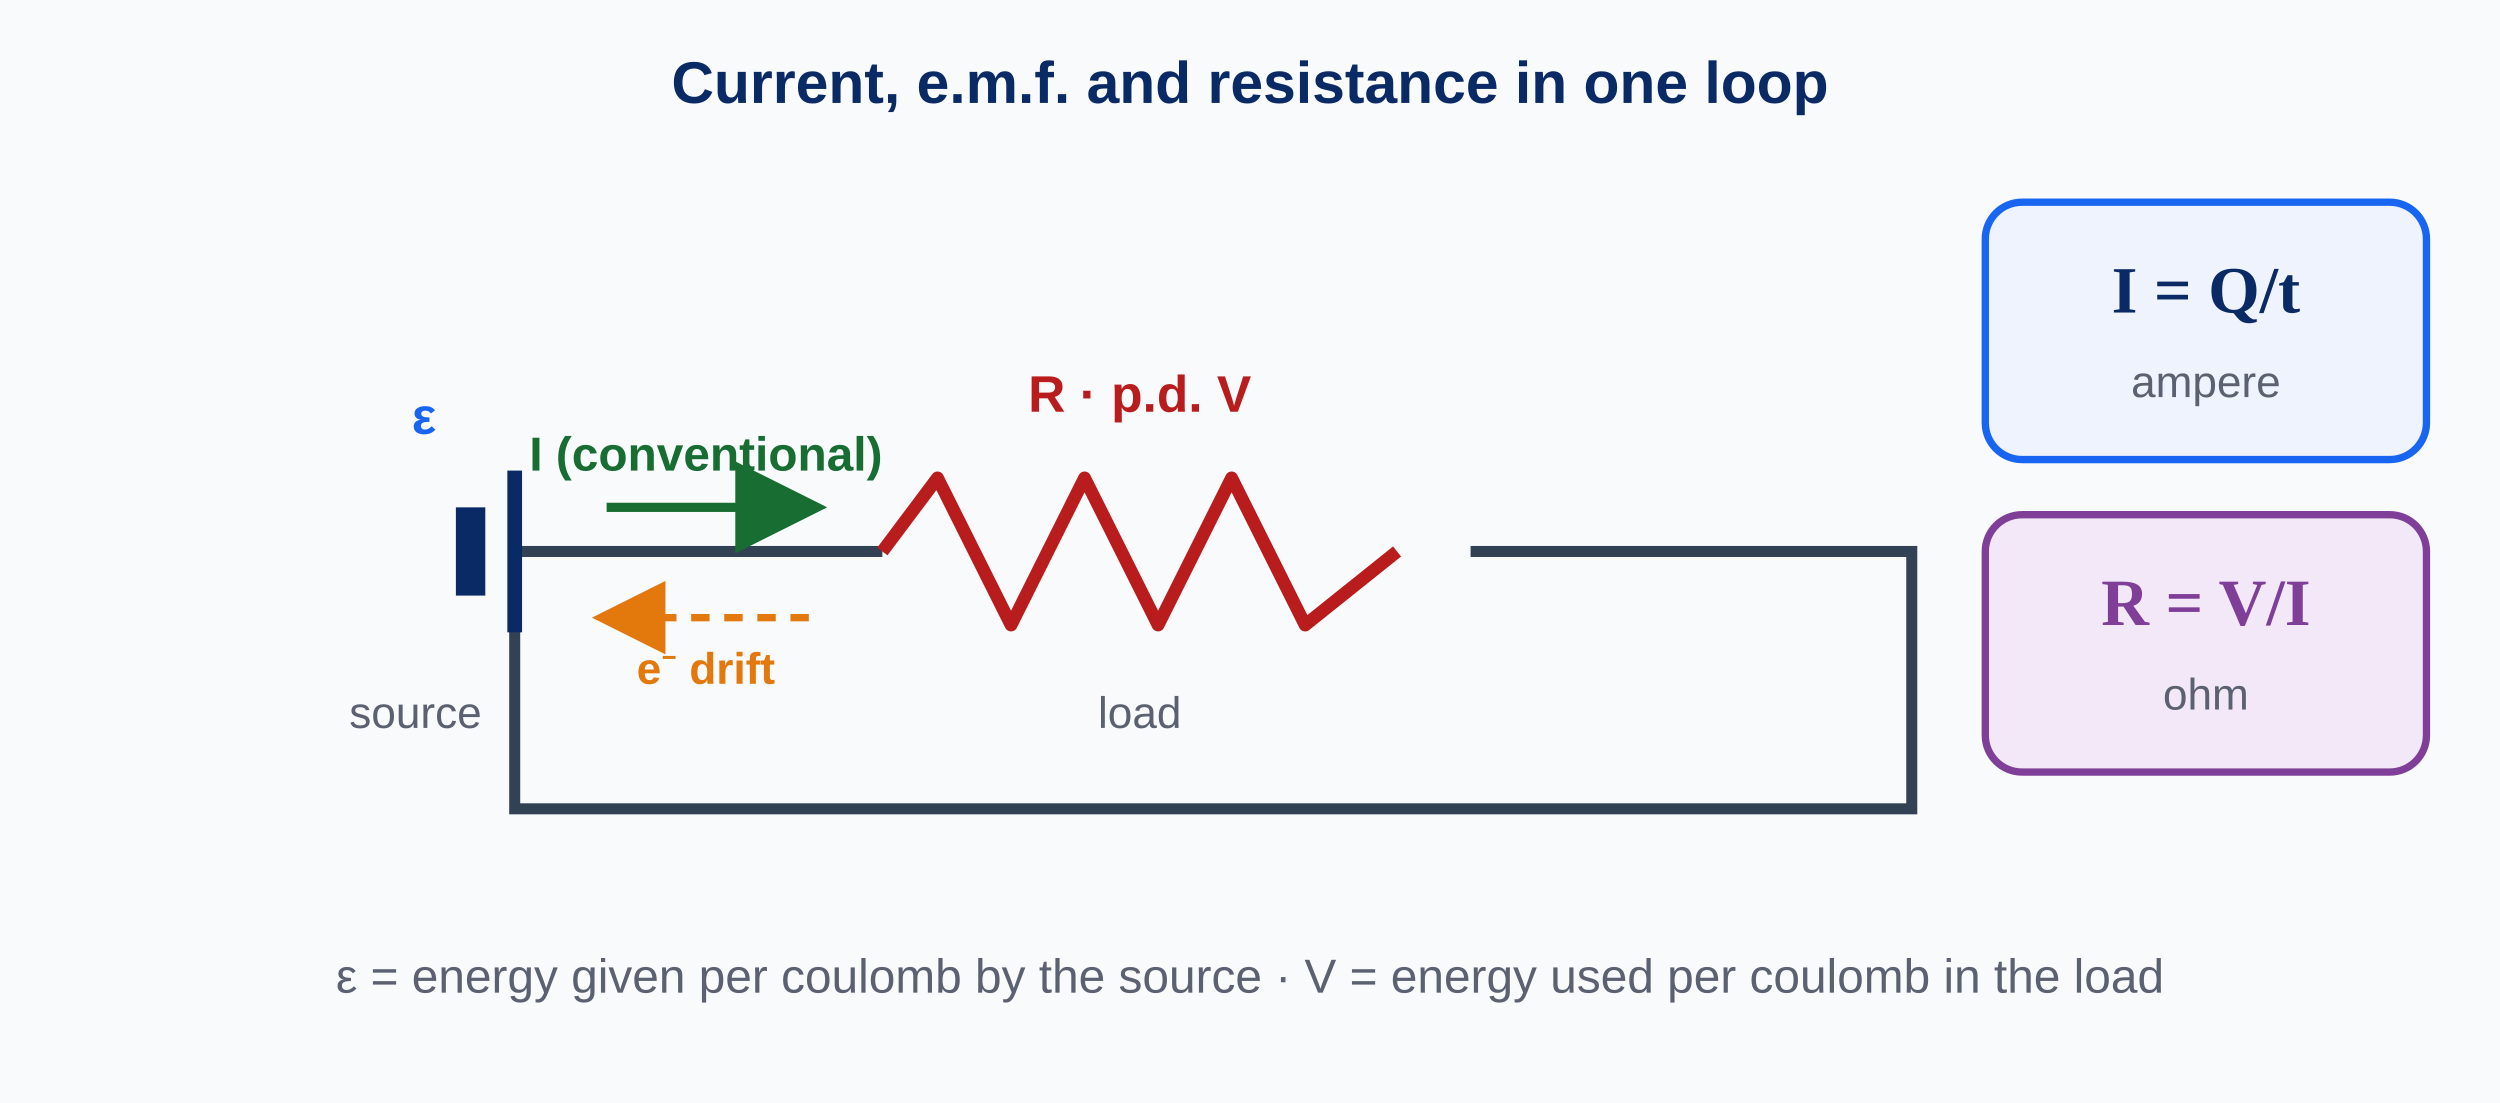
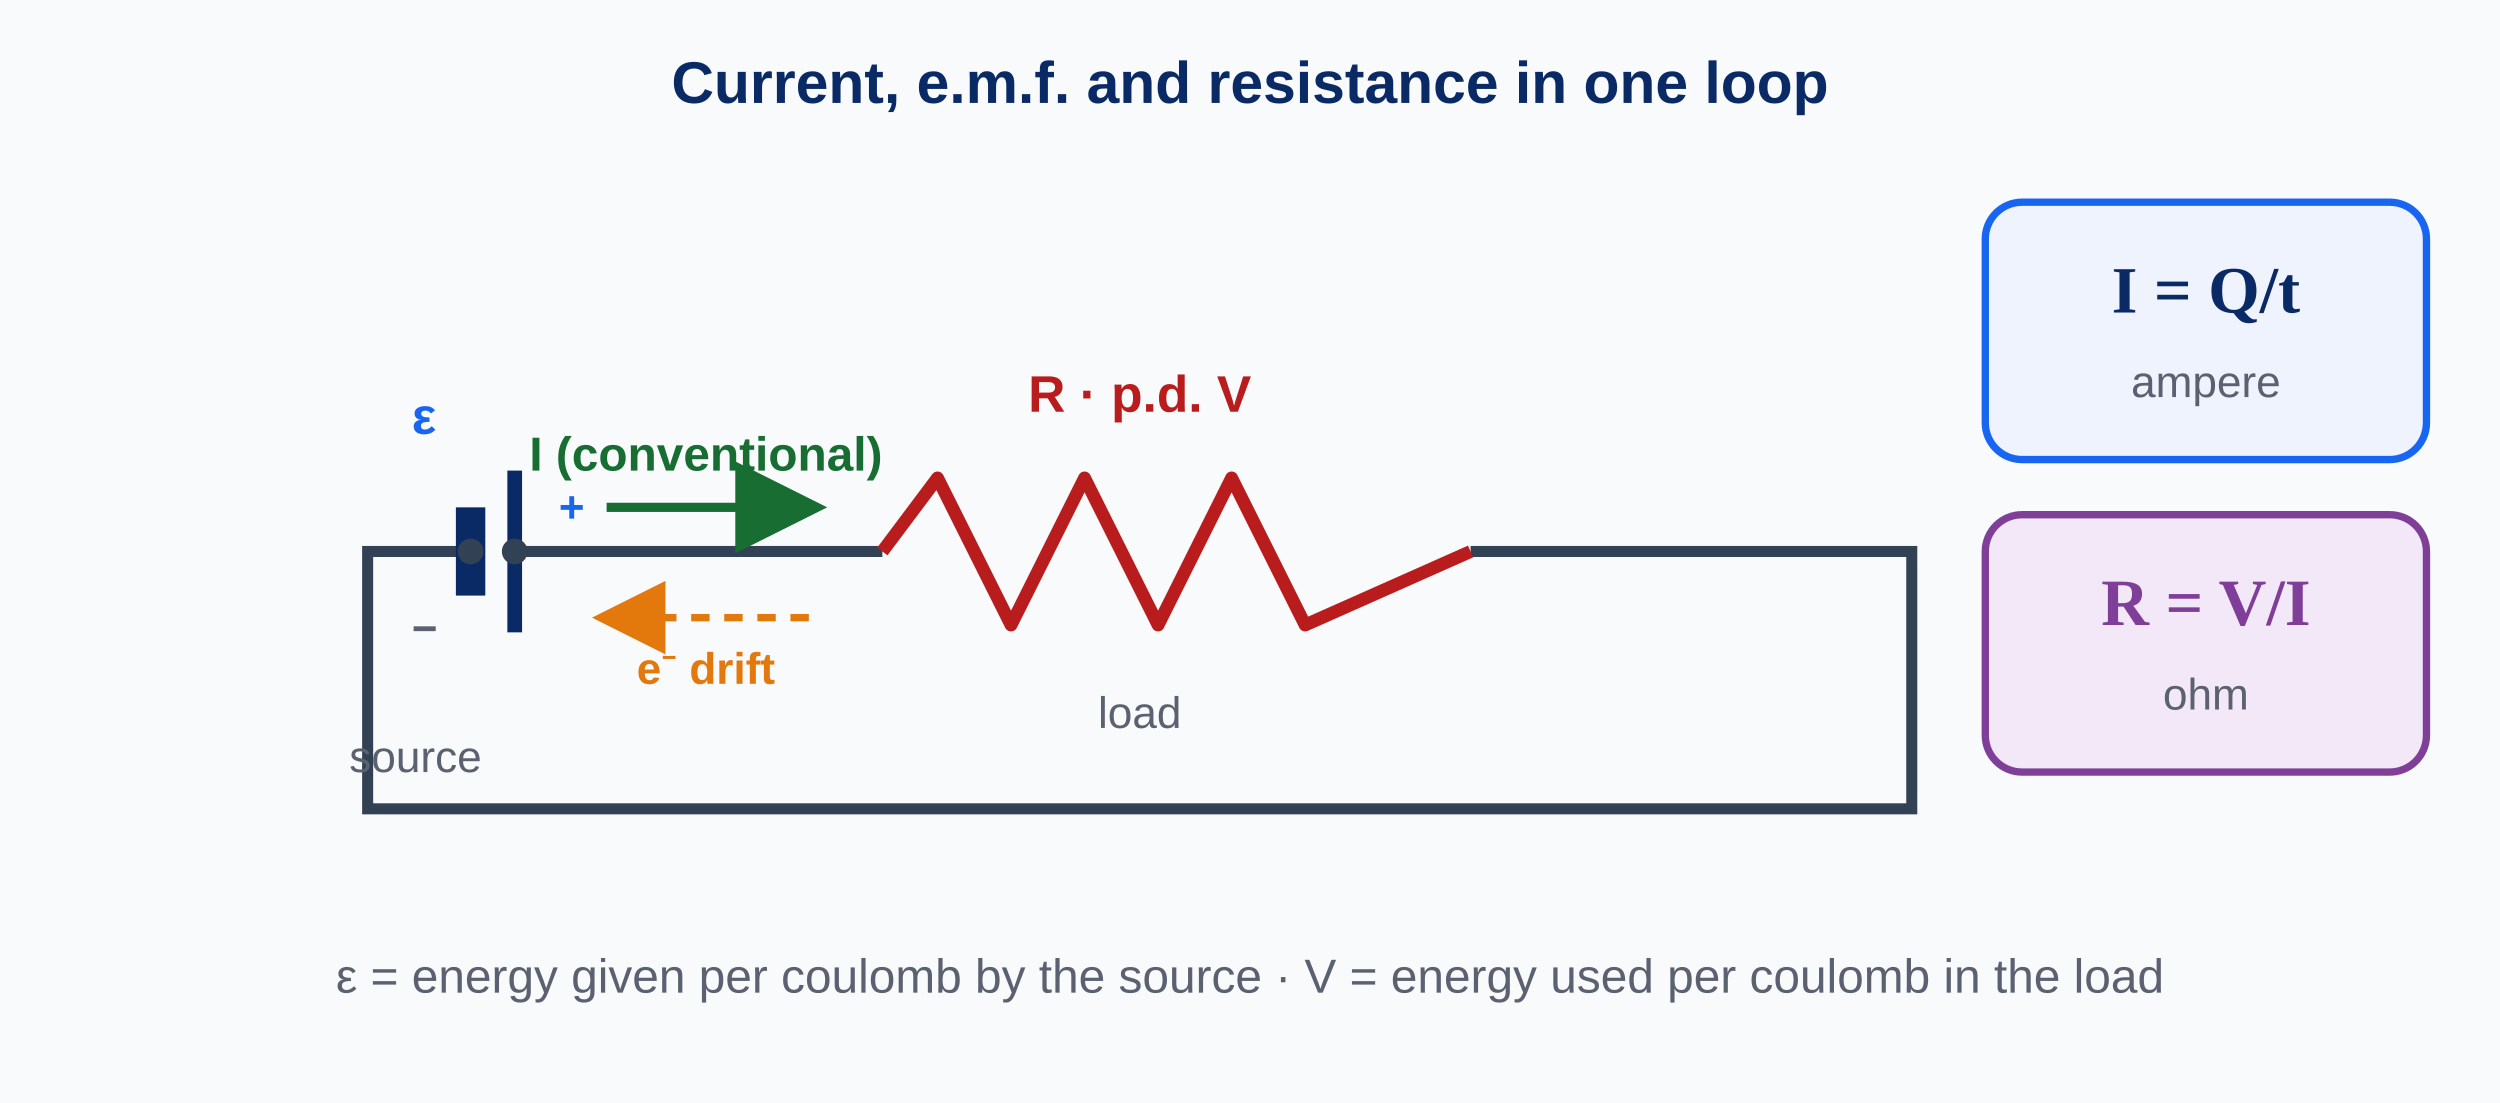
<svg xmlns="http://www.w3.org/2000/svg" viewBox="0 0 680 300" role="img" aria-label="Closed circuit: cell with emf epsilon, current I conventional from positive to negative, load with p.d. V and resistance R">
  <rect width="680" height="300" fill="#f8fafc" />
  <text x="340" y="28" text-anchor="middle" font-family="Segoe UI,Arial,sans-serif" font-size="16" font-weight="700" fill="#0a2a66">Current, e.m.f. and resistance in one loop</text>
-   <path d="M140 150 H240 M400 150 H520 V220 H140 V150" fill="none" stroke="#334155" stroke-width="3" />
+   <path d="M140 150 H240" fill="none" stroke="#334155" stroke-width="3" />
+   <path d="M400 150 H520 V220 H100 V150 H128" fill="none" stroke="#334155" stroke-width="3" />
  <line x1="140" y1="128" x2="140" y2="172" stroke="#0a2a66" stroke-width="4" />
  <line x1="128" y1="138" x2="128" y2="162" stroke="#0a2a66" stroke-width="8" />
+   <circle cx="140" cy="150" r="3.5" fill="#334155" />
+   <circle cx="128" cy="150" r="3.5" fill="#334155" />
  <text x="112" y="118" font-family="Segoe UI,Arial,sans-serif" font-size="14" font-weight="700" fill="#1865f2">ε</text>
-   <text x="95" y="198" font-family="Segoe UI,Arial,sans-serif" font-size="12" fill="#5b6170">source</text>
-   <path d="M240 150 L255 130 L275 170 L295 130 L315 170 L335 130 L355 170 L380 150" fill="none" stroke="#b91c1c" stroke-width="3.5" stroke-linejoin="round" />
+   <text x="152" y="142" font-family="Segoe UI,Arial,sans-serif" font-size="12" font-weight="700" fill="#1865f2">+</text>
+   <text x="112" y="175" font-family="Segoe UI,Arial,sans-serif" font-size="12" font-weight="700" fill="#5b6170">−</text>
+   <text x="95" y="210" font-family="Segoe UI,Arial,sans-serif" font-size="12" fill="#5b6170">source</text>
+   <path d="M240 150 L255 130 L275 170 L295 130 L315 170 L335 130 L355 170 L400 150" fill="none" stroke="#b91c1c" stroke-width="3.5" stroke-linejoin="round" />
  <text x="310" y="112" text-anchor="middle" font-family="Segoe UI,Arial,sans-serif" font-size="14" font-weight="700" fill="#b91c1c">R · p.d. V</text>
  <text x="310" y="198" text-anchor="middle" font-family="Segoe UI,Arial,sans-serif" font-size="12" fill="#5b6170">load</text>
  <defs>
    <marker id="arrG" markerWidth="10" markerHeight="10" refX="8" refY="5" orient="auto">
      <path d="M0,0 L10,5 L0,10 z" fill="#186d32" />
    </marker>
    <marker id="arrO" markerWidth="10" markerHeight="10" refX="8" refY="5" orient="auto">
      <path d="M0,0 L10,5 L0,10 z" fill="#e3780c" />
    </marker>
  </defs>
  <line x1="165" y1="138" x2="220" y2="138" stroke="#186d32" stroke-width="2.5" marker-end="url(#arrG)" />
  <text x="192" y="128" text-anchor="middle" font-family="Segoe UI,Arial,sans-serif" font-size="13" font-weight="700" fill="#186d32">I (conventional)</text>
  <line x1="220" y1="168" x2="165" y2="168" stroke="#e3780c" stroke-width="2" stroke-dasharray="5 4" marker-end="url(#arrO)" />
  <text x="192" y="186" text-anchor="middle" font-family="Segoe UI,Arial,sans-serif" font-size="12" font-weight="700" fill="#e3780c">e⁻ drift</text>
  <rect x="540" y="55" width="120" height="70" rx="10" fill="#eef3fe" stroke="#1865f2" stroke-width="2" />
  <text x="600" y="85" text-anchor="middle" font-family="Cambria Math,Times New Roman,serif" font-size="18" font-weight="700" fill="#0a2a66">I = Q/t</text>
  <text x="600" y="108" text-anchor="middle" font-family="Segoe UI,Arial,sans-serif" font-size="12" fill="#5b6170">ampere</text>
  <rect x="540" y="140" width="120" height="70" rx="10" fill="#f3e8f8" stroke="#7f3f98" stroke-width="2" />
  <text x="600" y="170" text-anchor="middle" font-family="Cambria Math,Times New Roman,serif" font-size="18" font-weight="700" fill="#7f3f98">R = V/I</text>
  <text x="600" y="193" text-anchor="middle" font-family="Segoe UI,Arial,sans-serif" font-size="12" fill="#5b6170">ohm</text>
  <text x="340" y="270" text-anchor="middle" font-family="Segoe UI,Arial,sans-serif" font-size="13" fill="#5b6170">ε = energy given per coulomb by the source · V = energy used per coulomb in the load</text>
</svg>
